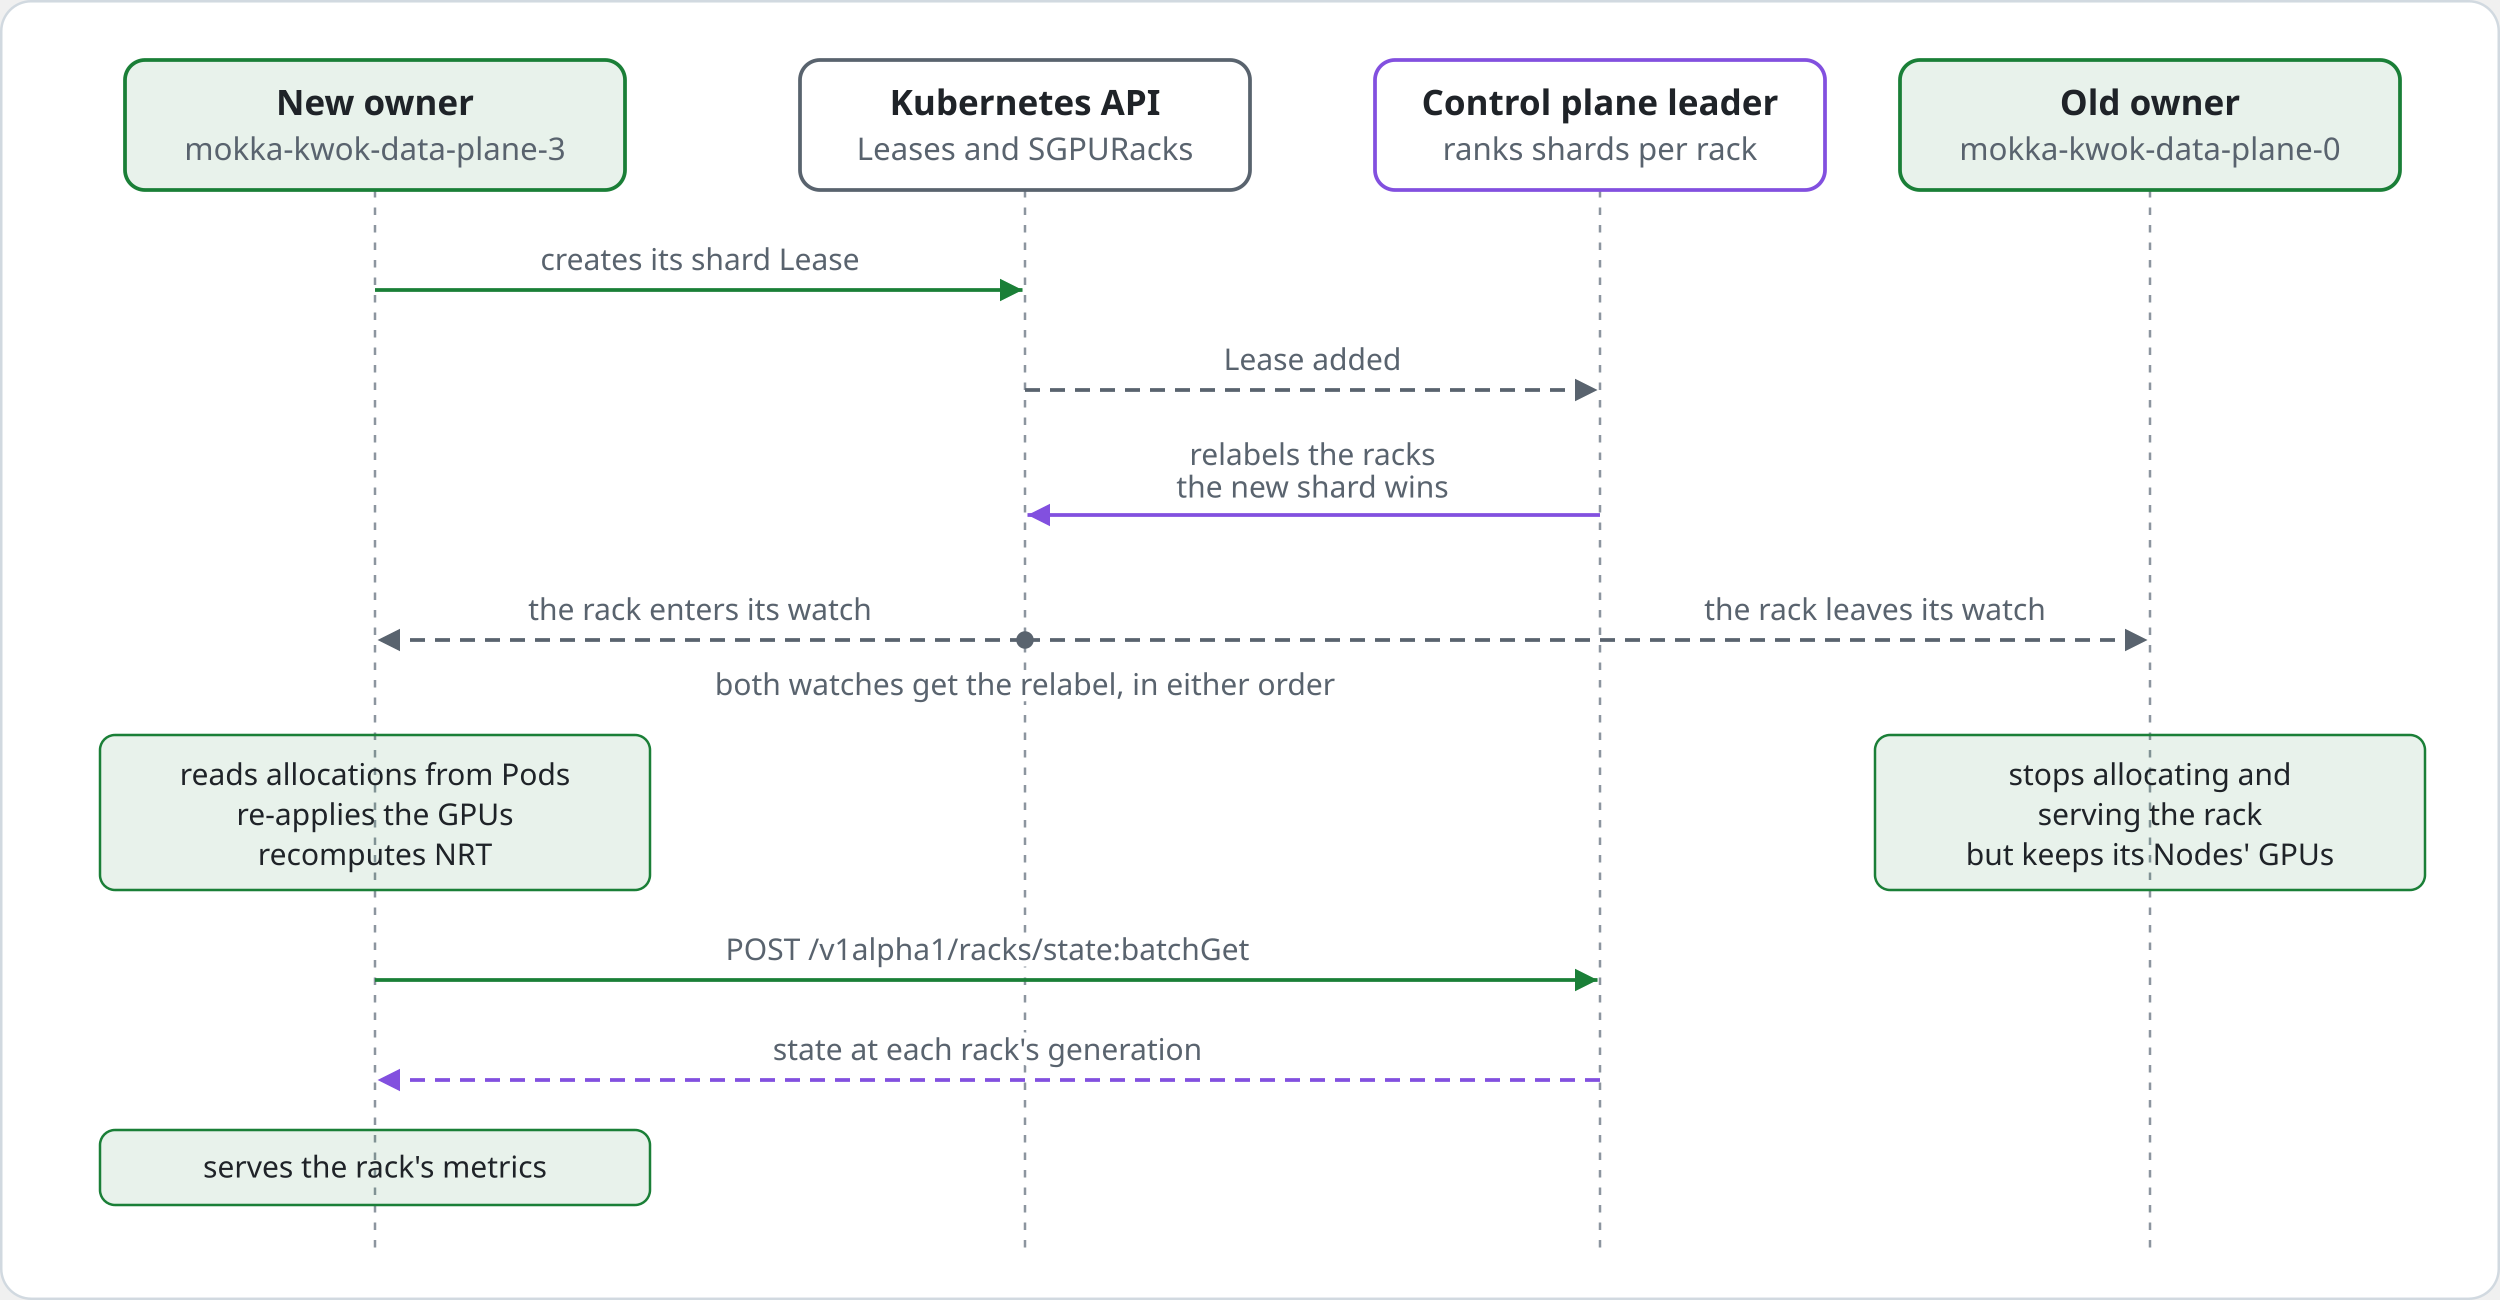
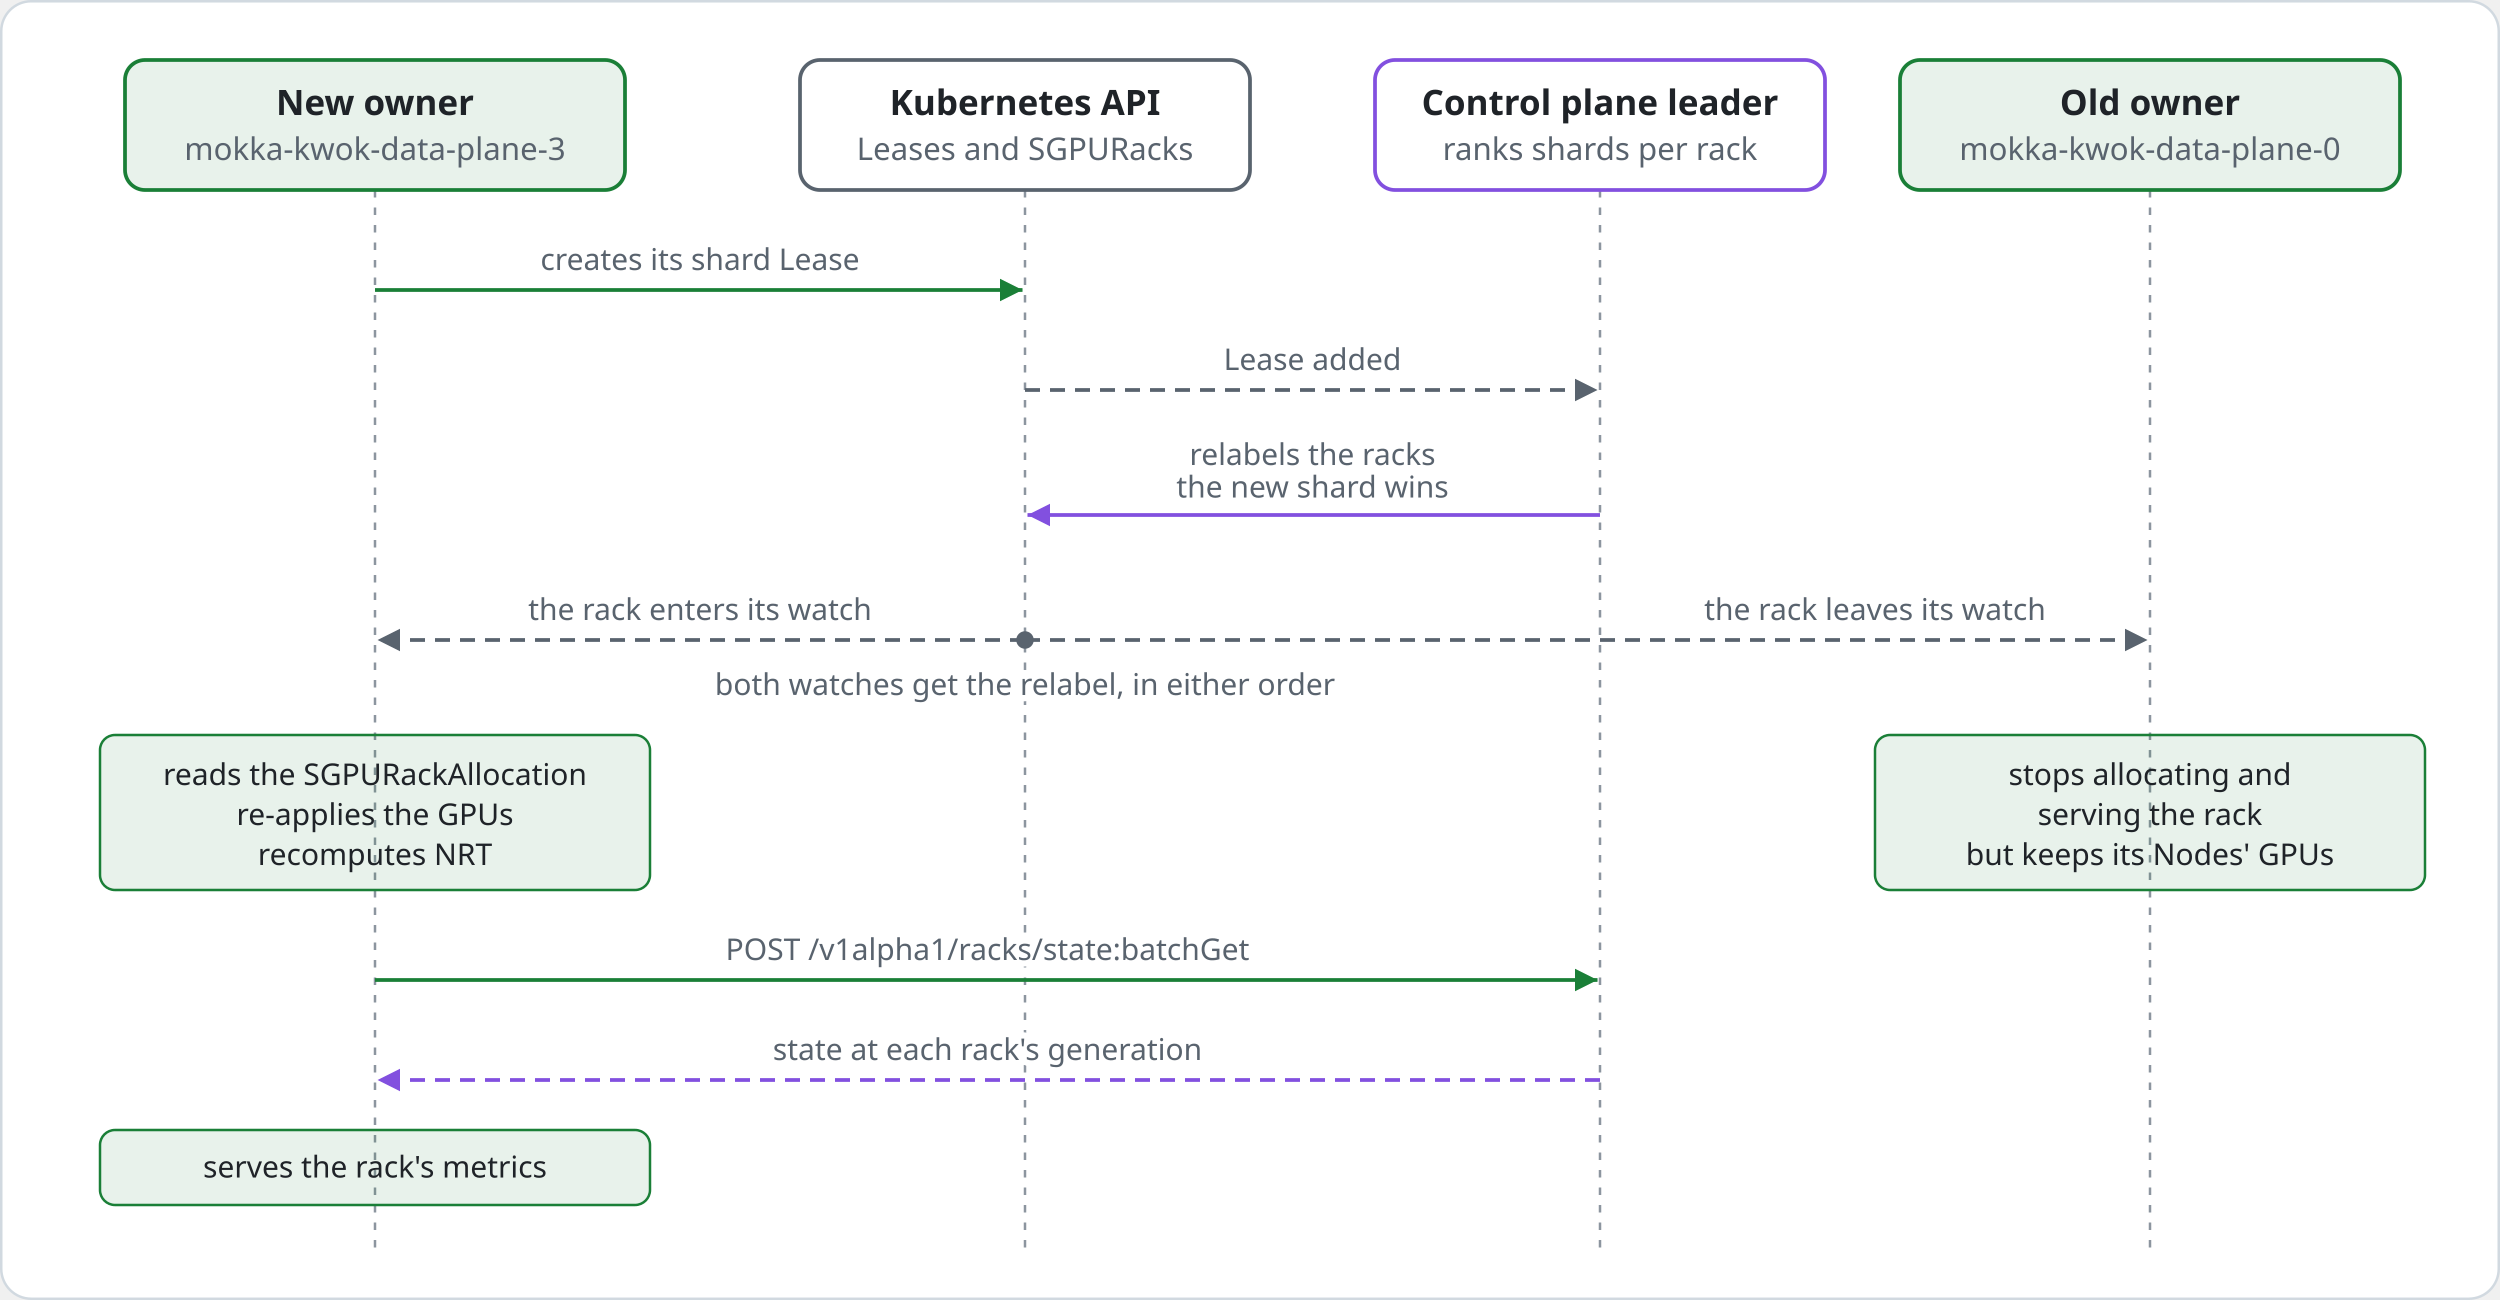
<svg xmlns="http://www.w3.org/2000/svg" viewBox="0 0 1000 520" width="1000" height="520" role="img" aria-labelledby="title desc">
  <style>
    .panel { fill: #ffffff; stroke: #d1d9e0; }
    text { font-family: -apple-system, BlinkMacSystemFont, "Segoe UI", "Noto Sans", Helvetica, Arial, sans-serif; fill: #1f2328; }
    .title { font-size: 14px; font-weight: 600; }
    .body { font-size: 12.5px; fill: #59636e; }
    .label { font-size: 12px; fill: #59636e; }
    .note { font-size: 12px; }
    .halo { paint-order: stroke; stroke: #ffffff; stroke-width: 5px; stroke-linejoin: round; }
    .box { fill: #ffffff; stroke-width: 1.5; }
    .life { stroke: #8c959f; stroke-width: 1; stroke-dasharray: 3 4; }
    .wire { fill: none; stroke-width: 1.5; }
    .event { stroke-dasharray: 6 4; }
    .b-cp, .w-cp { stroke: #8250df; }
    .b-dp, .w-dp { stroke: #1a7f37; }
    .b-obj, .w-ext { stroke: #59636e; }
    .h-cp { fill: #8250df; }
    .h-dp { fill: #1a7f37; }
    .h-ext { fill: #59636e; }
    .f-dp { fill: #1a7f37; fill-opacity: 0.1; }
    .n-dp { fill: #1a7f37; fill-opacity: 0.1; stroke: #1a7f37; stroke-width: 1; }
    @media (prefers-color-scheme: dark) {
      .panel { fill: #0d1117; stroke: #3d444d; }
      text { fill: #f0f6fc; }
      .body, .label { fill: #9198a1; }
      .halo { stroke: #0d1117; }
      .box { fill: #0d1117; }
      .life { stroke: #656c76; }
      .b-cp, .w-cp { stroke: #ab7df8; }
      .b-dp, .w-dp { stroke: #3fb950; }
      .b-obj, .w-ext { stroke: #9198a1; }
      .h-cp { fill: #ab7df8; }
      .h-dp { fill: #3fb950; }
      .h-ext { fill: #9198a1; }
      .f-dp { fill: #3fb950; fill-opacity: 0.16; }
      .n-dp { fill: #3fb950; fill-opacity: 0.16; stroke: #3fb950; }
    }
  </style>
  <defs>
    <marker id="arrow-cp" viewBox="0 0 10 10" refX="10" refY="5" markerWidth="9" markerHeight="9" markerUnits="userSpaceOnUse" orient="auto">
      <path class="h-cp" d="M0,0 L10,5 L0,10 z" />
    </marker>
    <marker id="arrow-dp" viewBox="0 0 10 10" refX="10" refY="5" markerWidth="9" markerHeight="9" markerUnits="userSpaceOnUse" orient="auto">
      <path class="h-dp" d="M0,0 L10,5 L0,10 z" />
    </marker>
    <marker id="arrow-ext" viewBox="0 0 10 10" refX="10" refY="5" markerWidth="9" markerHeight="9" markerUnits="userSpaceOnUse" orient="auto">
      <path class="h-ext" d="M0,0 L10,5 L0,10 z" />
    </marker>
  </defs>
  <rect class="panel" x="0.5" y="0.5" width="999" height="519" rx="12" />
  <line class="life" x1="150" y1="76" x2="150" y2="500" />
  <line class="life" x1="410" y1="76" x2="410" y2="500" />
  <line class="life" x1="640" y1="76" x2="640" y2="500" />
  <line class="life" x1="860" y1="76" x2="860" y2="500" />
  <rect class="box b-dp" x="50" y="24" width="200" height="52" rx="8" />
  <rect class="f-dp" x="50" y="24" width="200" height="52" rx="8" />
  <text class="title" x="150" y="46" text-anchor="middle">New owner</text>
  <text class="body" x="150" y="64" text-anchor="middle">mokka-kwok-data-plane-3</text>
  <rect class="box b-obj" x="320" y="24" width="180" height="52" rx="8" />
  <text class="title" x="410" y="46" text-anchor="middle">Kubernetes API</text>
  <text class="body" x="410" y="64" text-anchor="middle">Leases and SGPURacks</text>
  <rect class="box b-cp" x="550" y="24" width="180" height="52" rx="8" />
  <text class="title" x="640" y="46" text-anchor="middle">Control plane leader</text>
  <text class="body" x="640" y="64" text-anchor="middle">ranks shards per rack</text>
  <rect class="box b-dp" x="760" y="24" width="200" height="52" rx="8" />
  <rect class="f-dp" x="760" y="24" width="200" height="52" rx="8" />
  <text class="title" x="860" y="46" text-anchor="middle">Old owner</text>
  <text class="body" x="860" y="64" text-anchor="middle">mokka-kwok-data-plane-0</text>
  <path class="wire w-dp" d="M150,116 H409" marker-end="url(#arrow-dp)" />
  <text class="label halo" x="280" y="108" text-anchor="middle">creates its shard Lease</text>
  <path class="wire w-ext event" d="M410,156 H639" marker-end="url(#arrow-ext)" />
  <text class="label halo" x="525" y="148" text-anchor="middle">Lease added</text>
  <path class="wire w-cp" d="M640,206 H411" marker-end="url(#arrow-cp)" />
  <text class="label halo" x="525" y="186" text-anchor="middle">relabels the racks</text>
  <text class="label halo" x="525" y="199" text-anchor="middle">the new shard wins</text>
  <path class="wire w-ext event" d="M410,256 H151" marker-end="url(#arrow-ext)" />
  <text class="label halo" x="280" y="248" text-anchor="middle">the rack enters its watch</text>
  <path class="wire w-ext event" d="M410,256 H859" marker-end="url(#arrow-ext)" />
  <text class="label halo" x="750" y="248" text-anchor="middle">the rack leaves its watch</text>
  <circle class="h-ext" cx="410" cy="256" r="3.5" />
  <text class="label halo" x="410" y="278" text-anchor="middle">both watches get the relabel, in either order</text>
  <rect class="n-dp" x="40" y="294" width="220" height="62" rx="6" />
-   <text class="note" x="150" y="314" text-anchor="middle">reads allocations from Pods</text>
+   <text class="note" x="150" y="314" text-anchor="middle">reads the SGPURackAllocation</text>
  <text class="note" x="150" y="330" text-anchor="middle">re-applies the GPUs</text>
  <text class="note" x="150" y="346" text-anchor="middle">recomputes NRT</text>
  <rect class="n-dp" x="750" y="294" width="220" height="62" rx="6" />
  <text class="note" x="860" y="314" text-anchor="middle">stops allocating and</text>
  <text class="note" x="860" y="330" text-anchor="middle">serving the rack</text>
  <text class="note" x="860" y="346" text-anchor="middle">but keeps its Nodes' GPUs</text>
  <path class="wire w-dp" d="M150,392 H639" marker-end="url(#arrow-dp)" />
  <text class="label halo" x="395" y="384" text-anchor="middle">POST /v1alpha1/racks/state:batchGet</text>
  <path class="wire w-cp event" d="M640,432 H151" marker-end="url(#arrow-cp)" />
  <text class="label halo" x="395" y="424" text-anchor="middle">state at each rack's generation</text>
  <rect class="n-dp" x="40" y="452" width="220" height="30" rx="6" />
  <text class="note" x="150" y="471" text-anchor="middle">serves the rack's metrics</text>
</svg>
